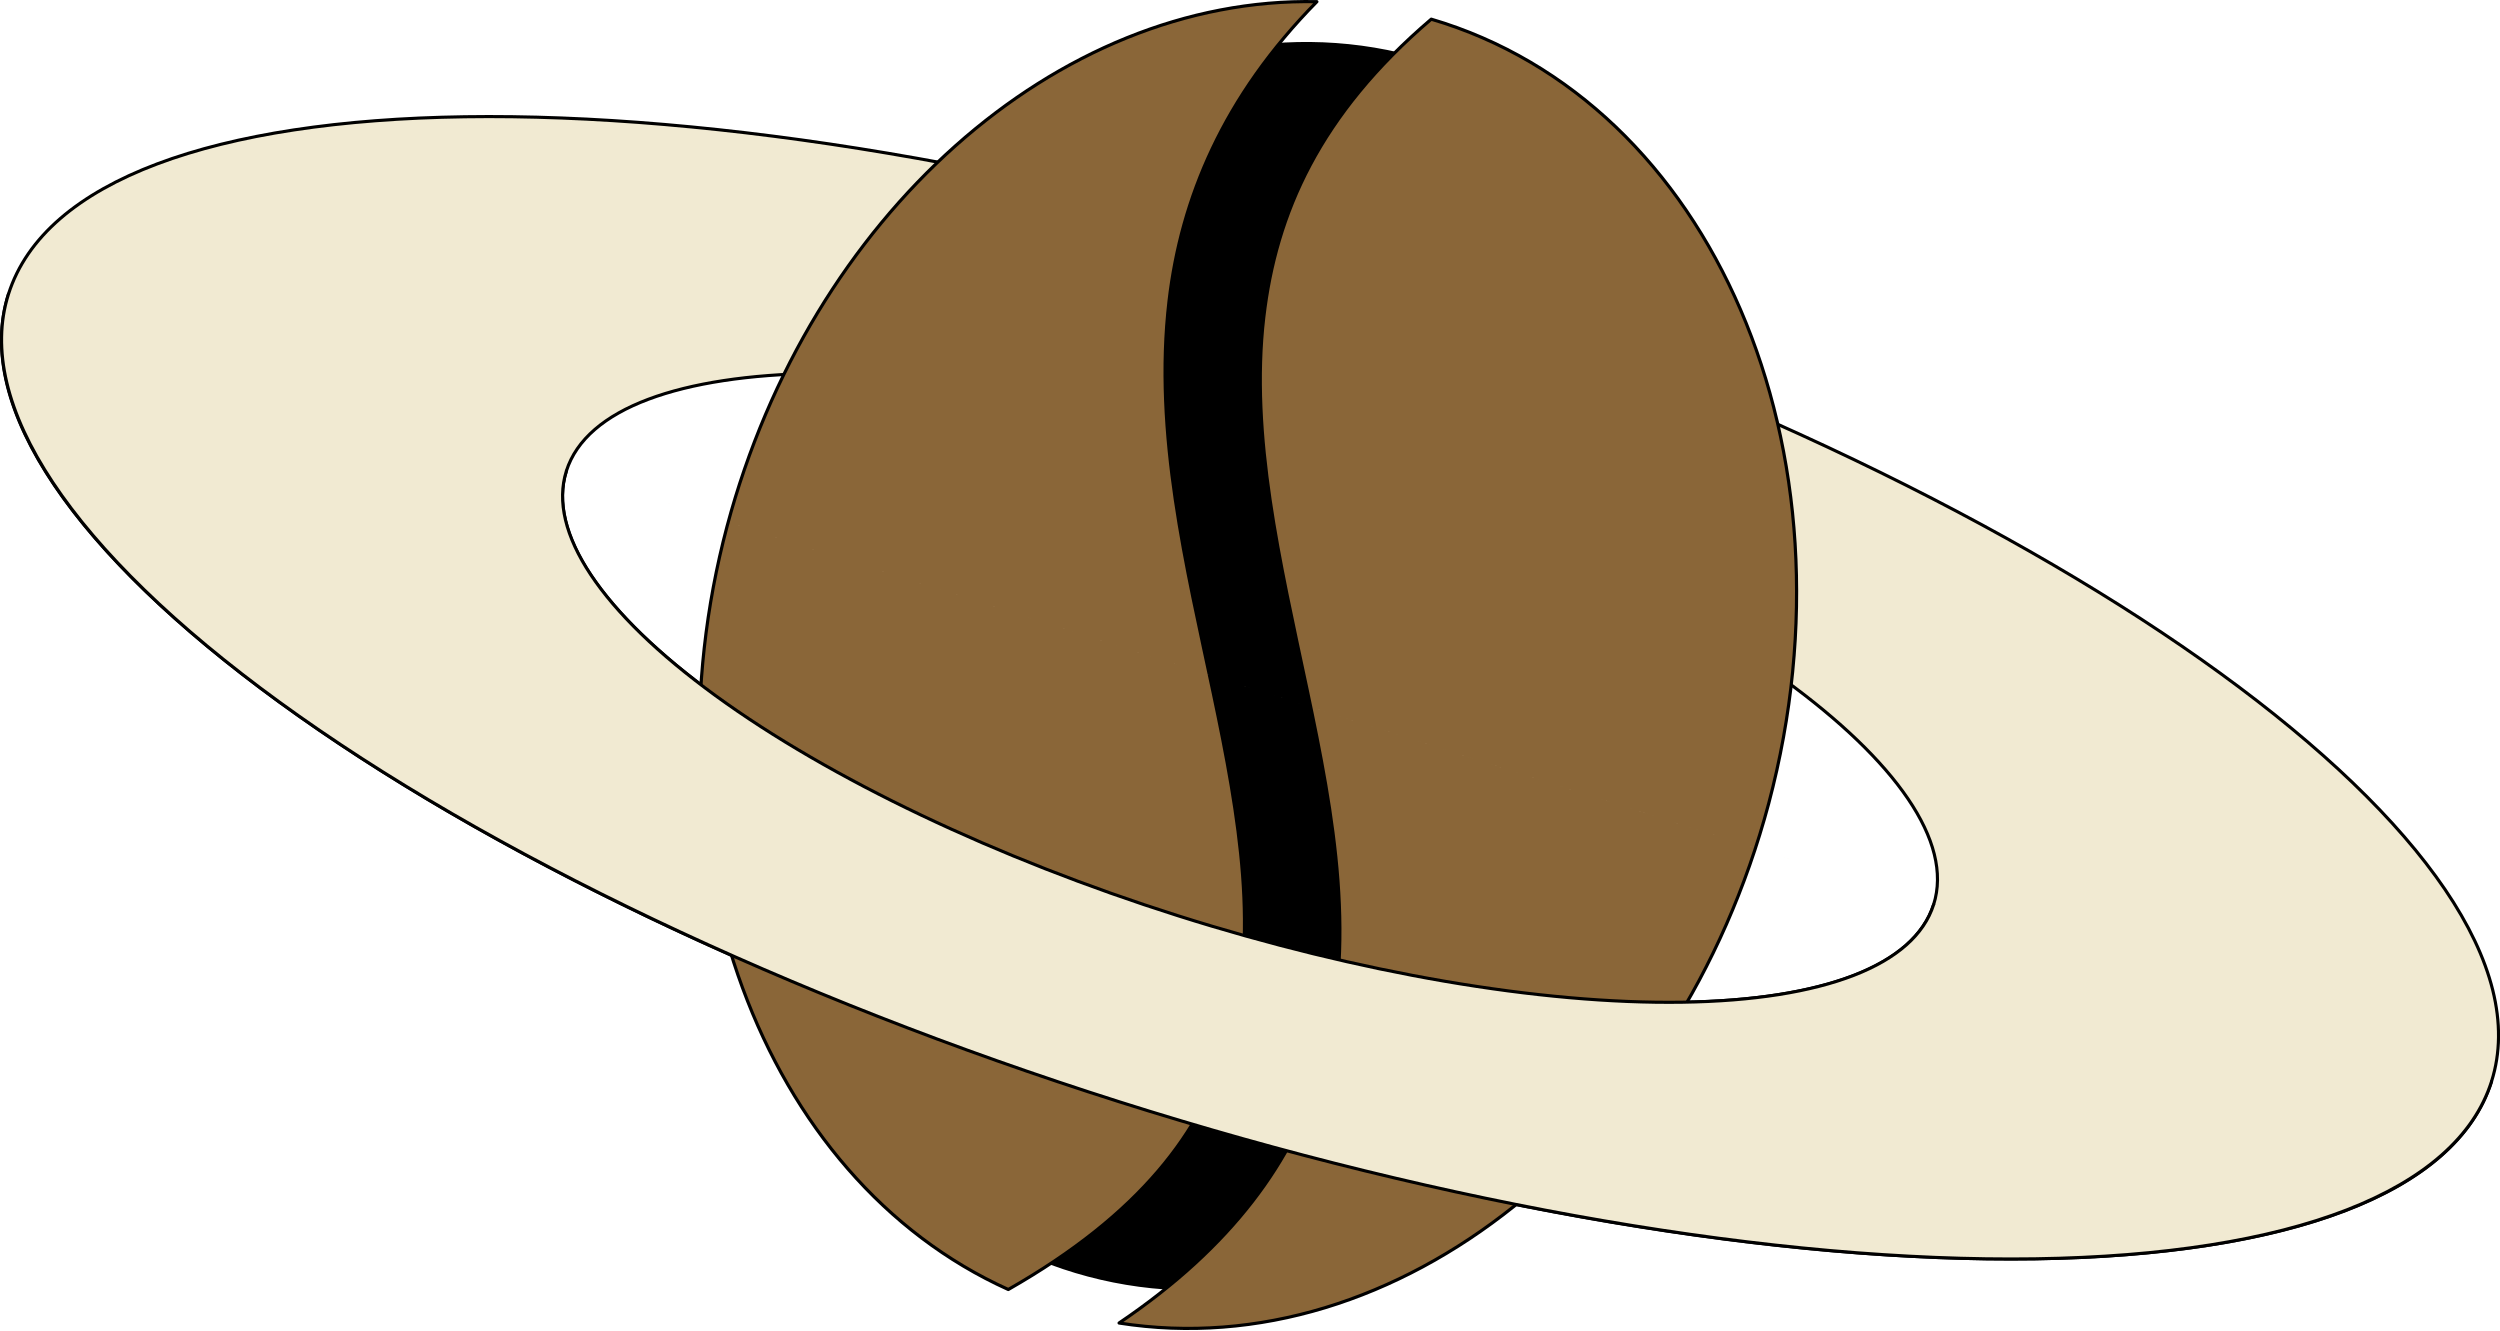
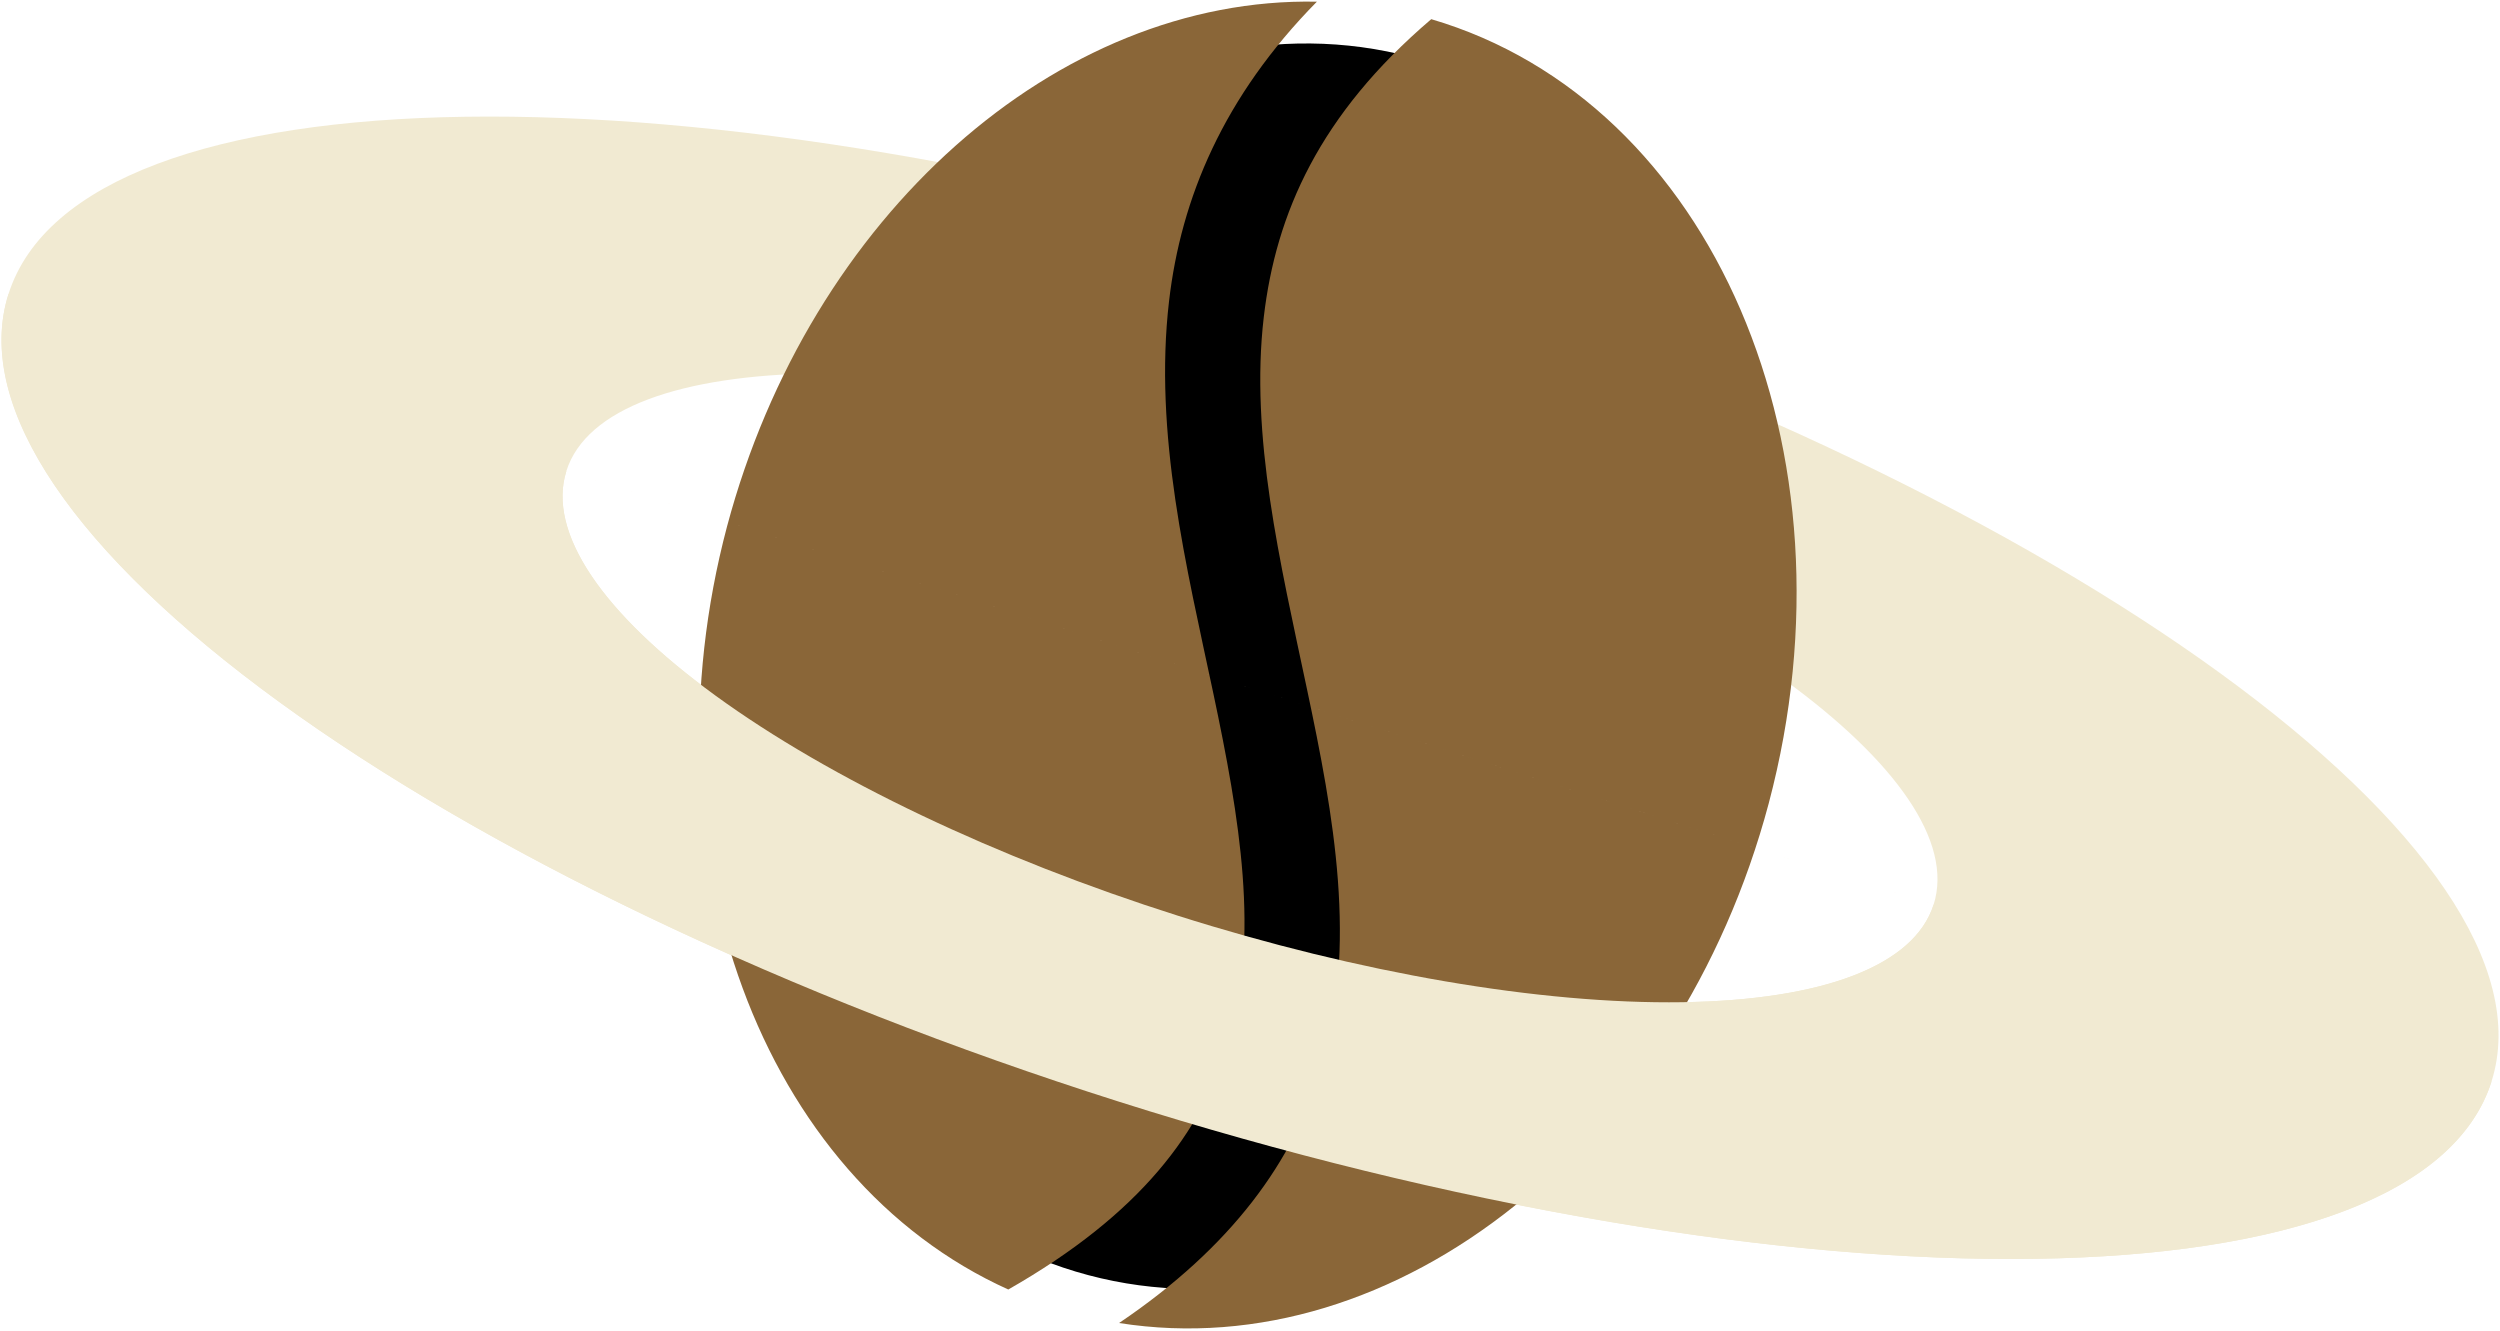
<svg xmlns="http://www.w3.org/2000/svg" width="412.717mm" height="219.57mm" viewBox="0 0 1462.383 778.002" id="svg7211" version="1.1">
  <defs id="defs7213" />
  <g id="layer1" transform="translate(371.4779,-148.3268)">
-     <path style="opacity:1;fill:#f1ead2;fill-opacity:1;stroke:#000000;stroke-width:1.83;stroke-linecap:round;stroke-linejoin:round;stroke-miterlimit:4;stroke-dasharray:none;stroke-dashoffset:4.296;stroke-opacity:1" d="M 436.484,308.572 A 761.872,253.957 17.595 0 0 -366.515,320.341 761.872,253.957 17.595 0 0 282.945,792.724 761.872,253.957 17.595 0 0 1085.942,780.956 761.872,253.957 17.595 0 0 436.484,308.572 Z m -34.497,108.78 A 419.516,139.839 17.595 0 1 759.603,677.464 419.516,139.839 17.595 0 1 317.443,683.944 419.516,139.839 17.595 0 1 -40.175,423.832 419.516,139.839 17.595 0 1 401.987,417.351 Z" id="path7783" />
-     <g id="g7842" transform="matrix(0.8308659,0,0,0.8308659,32.26718,100.4585)">
-       <ellipse transform="matrix(0.966377,0.2571295,-0.2571295,0.966377,0,0)" ry="443.604" rx="355.857" cy="407.558" cx="516.445" id="path7796-5" style="opacity:1;fill:#000000;fill-opacity:1;stroke:#000000;stroke-width:2.101;stroke-linecap:round;stroke-linejoin:round;stroke-miterlimit:4;stroke-dasharray:none;stroke-dashoffset:4.296;stroke-opacity:1" />
-       <path id="path7796" d="M 441.191,58.796 A 379.426,472.986 14.9 0 0 25.952,428.134 379.426,472.986 14.9 0 0 223.934,965.459 C 317.141,912.284 360.326,854.198 378.953,791.609 401.061,717.325 387,634.173 368.241,545.553 349.483,456.933 326.158,363.252 337.136,269.367 345.552,197.385 375.256,125.708 441.191,58.796 Z M 521.71,71.109 C 443.015,138.211 412.332,207.904 403.801,280.866 c -9.775,83.601 11.431,172.215 30.399,261.822 18.967,89.606 35.825,180.613 9.955,267.54 -19.146,64.334 -62.575,125.046 -142.222,178.824 A 379.426,472.986 14.9 0 0 759.291,623.258 379.426,472.986 14.9 0 0 521.71,71.109 Z" style="opacity:1;fill:#8a6638;fill-opacity:1;stroke:#000000;stroke-width:2.24;stroke-linecap:round;stroke-linejoin:round;stroke-miterlimit:4;stroke-dasharray:none;stroke-dashoffset:4.296;stroke-opacity:1" />
+     <path style="opacity:1;fill:#f1ead2;fill-opacity:1;stroke:none;stroke-width:1.83;stroke-linecap:round;stroke-linejoin:round;stroke-miterlimit:4;stroke-dasharray:none;stroke-dashoffset:4.296;stroke-opacity:1" d="M 436.484,308.572 A 761.872,253.957 17.595 0 0 -366.515,320.341 761.872,253.957 17.595 0 0 282.945,792.724 761.872,253.957 17.595 0 0 1085.942,780.956 761.872,253.957 17.595 0 0 436.484,308.572 Z m -34.497,108.78 A 419.516,139.839 17.595 0 1 759.603,677.464 419.516,139.839 17.595 0 1 317.443,683.944 419.516,139.839 17.595 0 1 -40.175,423.832 419.516,139.839 17.595 0 1 401.987,417.351 Z" id="path7783" />
+     <g id="g7842" transform="matrix(0.8308659,0,0,0.8308659,32.26718,100.4585)" style="stroke:none">
+       <ellipse transform="matrix(0.966377,0.2571295,-0.2571295,0.966377,0,0)" ry="443.604" rx="355.857" cy="407.558" cx="516.445" id="path7796-5" style="opacity:1;fill:#000000;fill-opacity:1;stroke:none;stroke-width:2.101;stroke-linecap:round;stroke-linejoin:round;stroke-miterlimit:4;stroke-dasharray:none;stroke-dashoffset:4.296;stroke-opacity:1" />
+       <path id="path7796" d="M 441.191,58.796 A 379.426,472.986 14.9 0 0 25.952,428.134 379.426,472.986 14.9 0 0 223.934,965.459 C 317.141,912.284 360.326,854.198 378.953,791.609 401.061,717.325 387,634.173 368.241,545.553 349.483,456.933 326.158,363.252 337.136,269.367 345.552,197.385 375.256,125.708 441.191,58.796 Z M 521.71,71.109 C 443.015,138.211 412.332,207.904 403.801,280.866 c -9.775,83.601 11.431,172.215 30.399,261.822 18.967,89.606 35.825,180.613 9.955,267.54 -19.146,64.334 -62.575,125.046 -142.222,178.824 A 379.426,472.986 14.9 0 0 759.291,623.258 379.426,472.986 14.9 0 0 521.71,71.109 Z" style="opacity:1;fill:#8a6638;fill-opacity:1;stroke:none;stroke-width:2.24;stroke-linecap:round;stroke-linejoin:round;stroke-miterlimit:4;stroke-dasharray:none;stroke-dashoffset:4.296;stroke-opacity:1" />
    </g>
-     <path id="path7790" d="m -366.515,320.341 c -20.36,64.203 36.627,150.04 158.425,238.629 121.797,88.589 298.428,172.673 491.036,233.754 192.607,61.081 385.414,94.156 536.005,91.95 150.591,-2.207 246.631,-39.515 266.992,-103.717 M 759.603,677.464 c -11.212,35.352 -64.095,55.895 -147.016,57.11 -82.921,1.215 -189.087,-16.997 -295.144,-50.631 C 211.386,650.31 114.126,604.011 47.06,555.23 -20.006,506.45 -51.386,459.185 -40.175,423.832" style="opacity:1;fill:#f1ead2;fill-opacity:1;stroke:#000000;stroke-width:1.83;stroke-linecap:round;stroke-linejoin:round;stroke-miterlimit:4;stroke-dasharray:none;stroke-dashoffset:4.296;stroke-opacity:1" />
+     <path id="path7790" d="m -366.515,320.341 c -20.36,64.203 36.627,150.04 158.425,238.629 121.797,88.589 298.428,172.673 491.036,233.754 192.607,61.081 385.414,94.156 536.005,91.95 150.591,-2.207 246.631,-39.515 266.992,-103.717 M 759.603,677.464 c -11.212,35.352 -64.095,55.895 -147.016,57.11 -82.921,1.215 -189.087,-16.997 -295.144,-50.631 C 211.386,650.31 114.126,604.011 47.06,555.23 -20.006,506.45 -51.386,459.185 -40.175,423.832" style="opacity:1;fill:#f1ead2;fill-opacity:1;stroke:none;stroke-width:1.83;stroke-linecap:round;stroke-linejoin:round;stroke-miterlimit:4;stroke-dasharray:none;stroke-dashoffset:4.296;stroke-opacity:1" />
  </g>
</svg>
